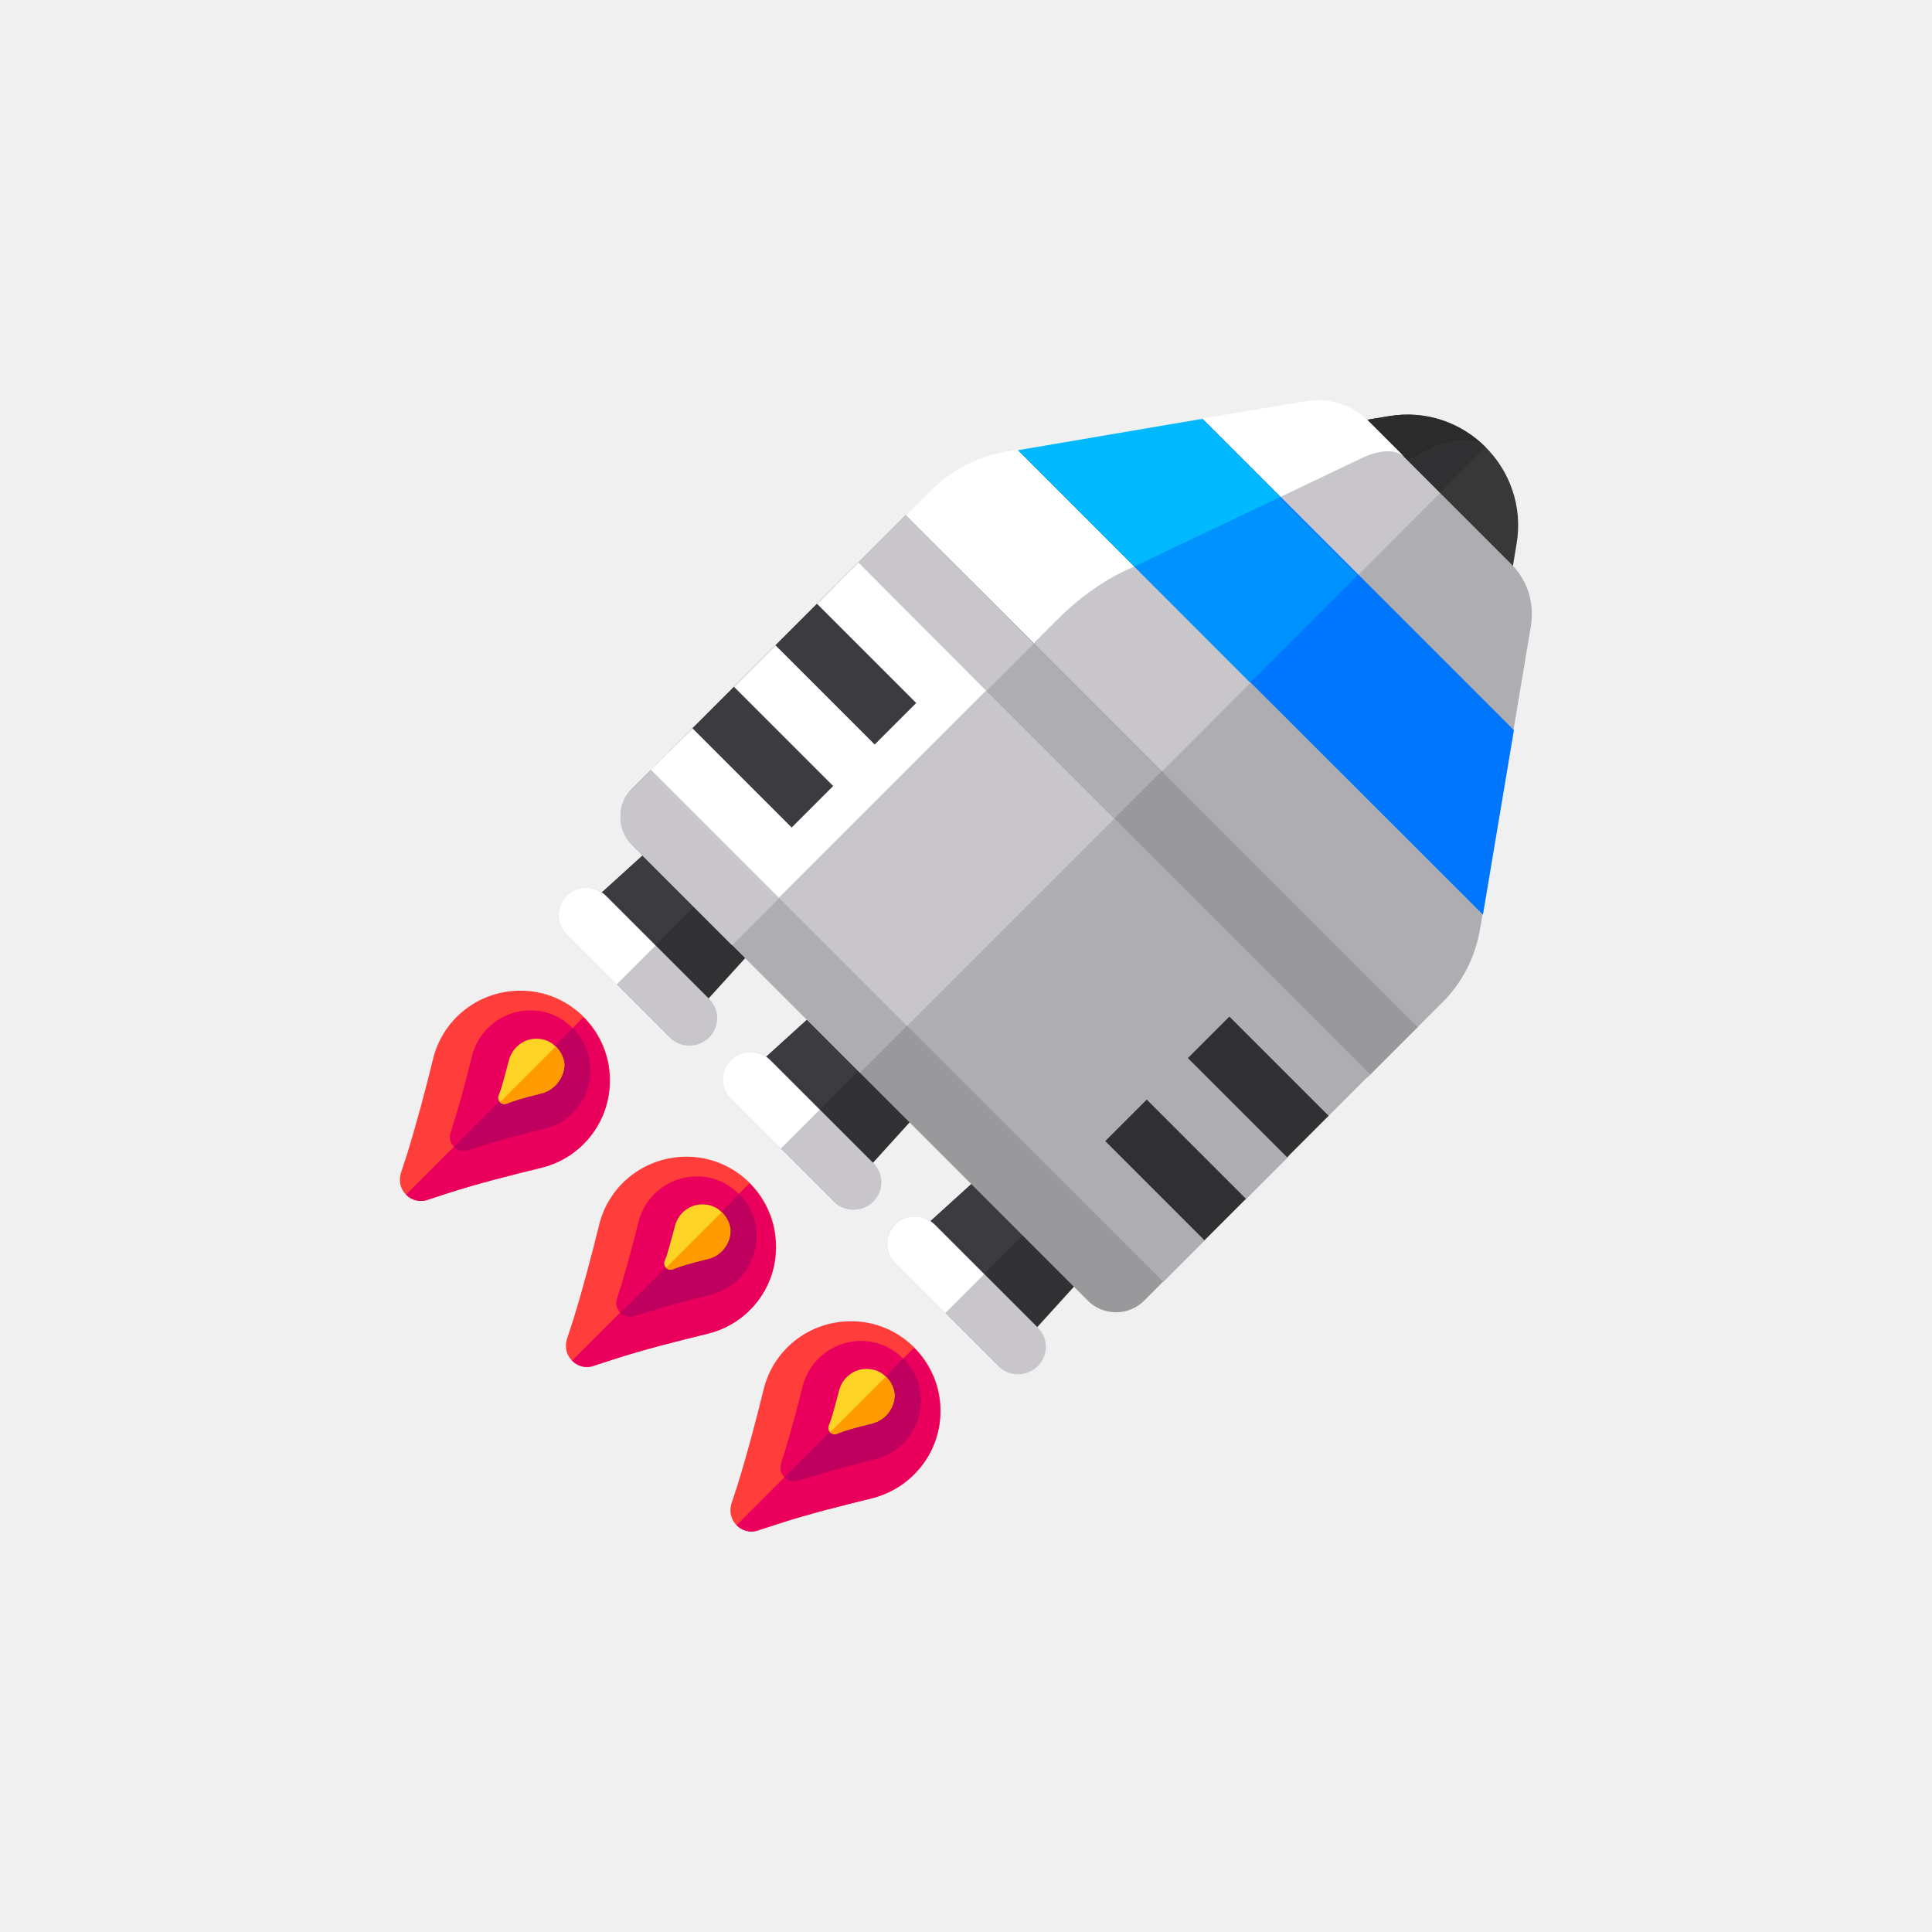
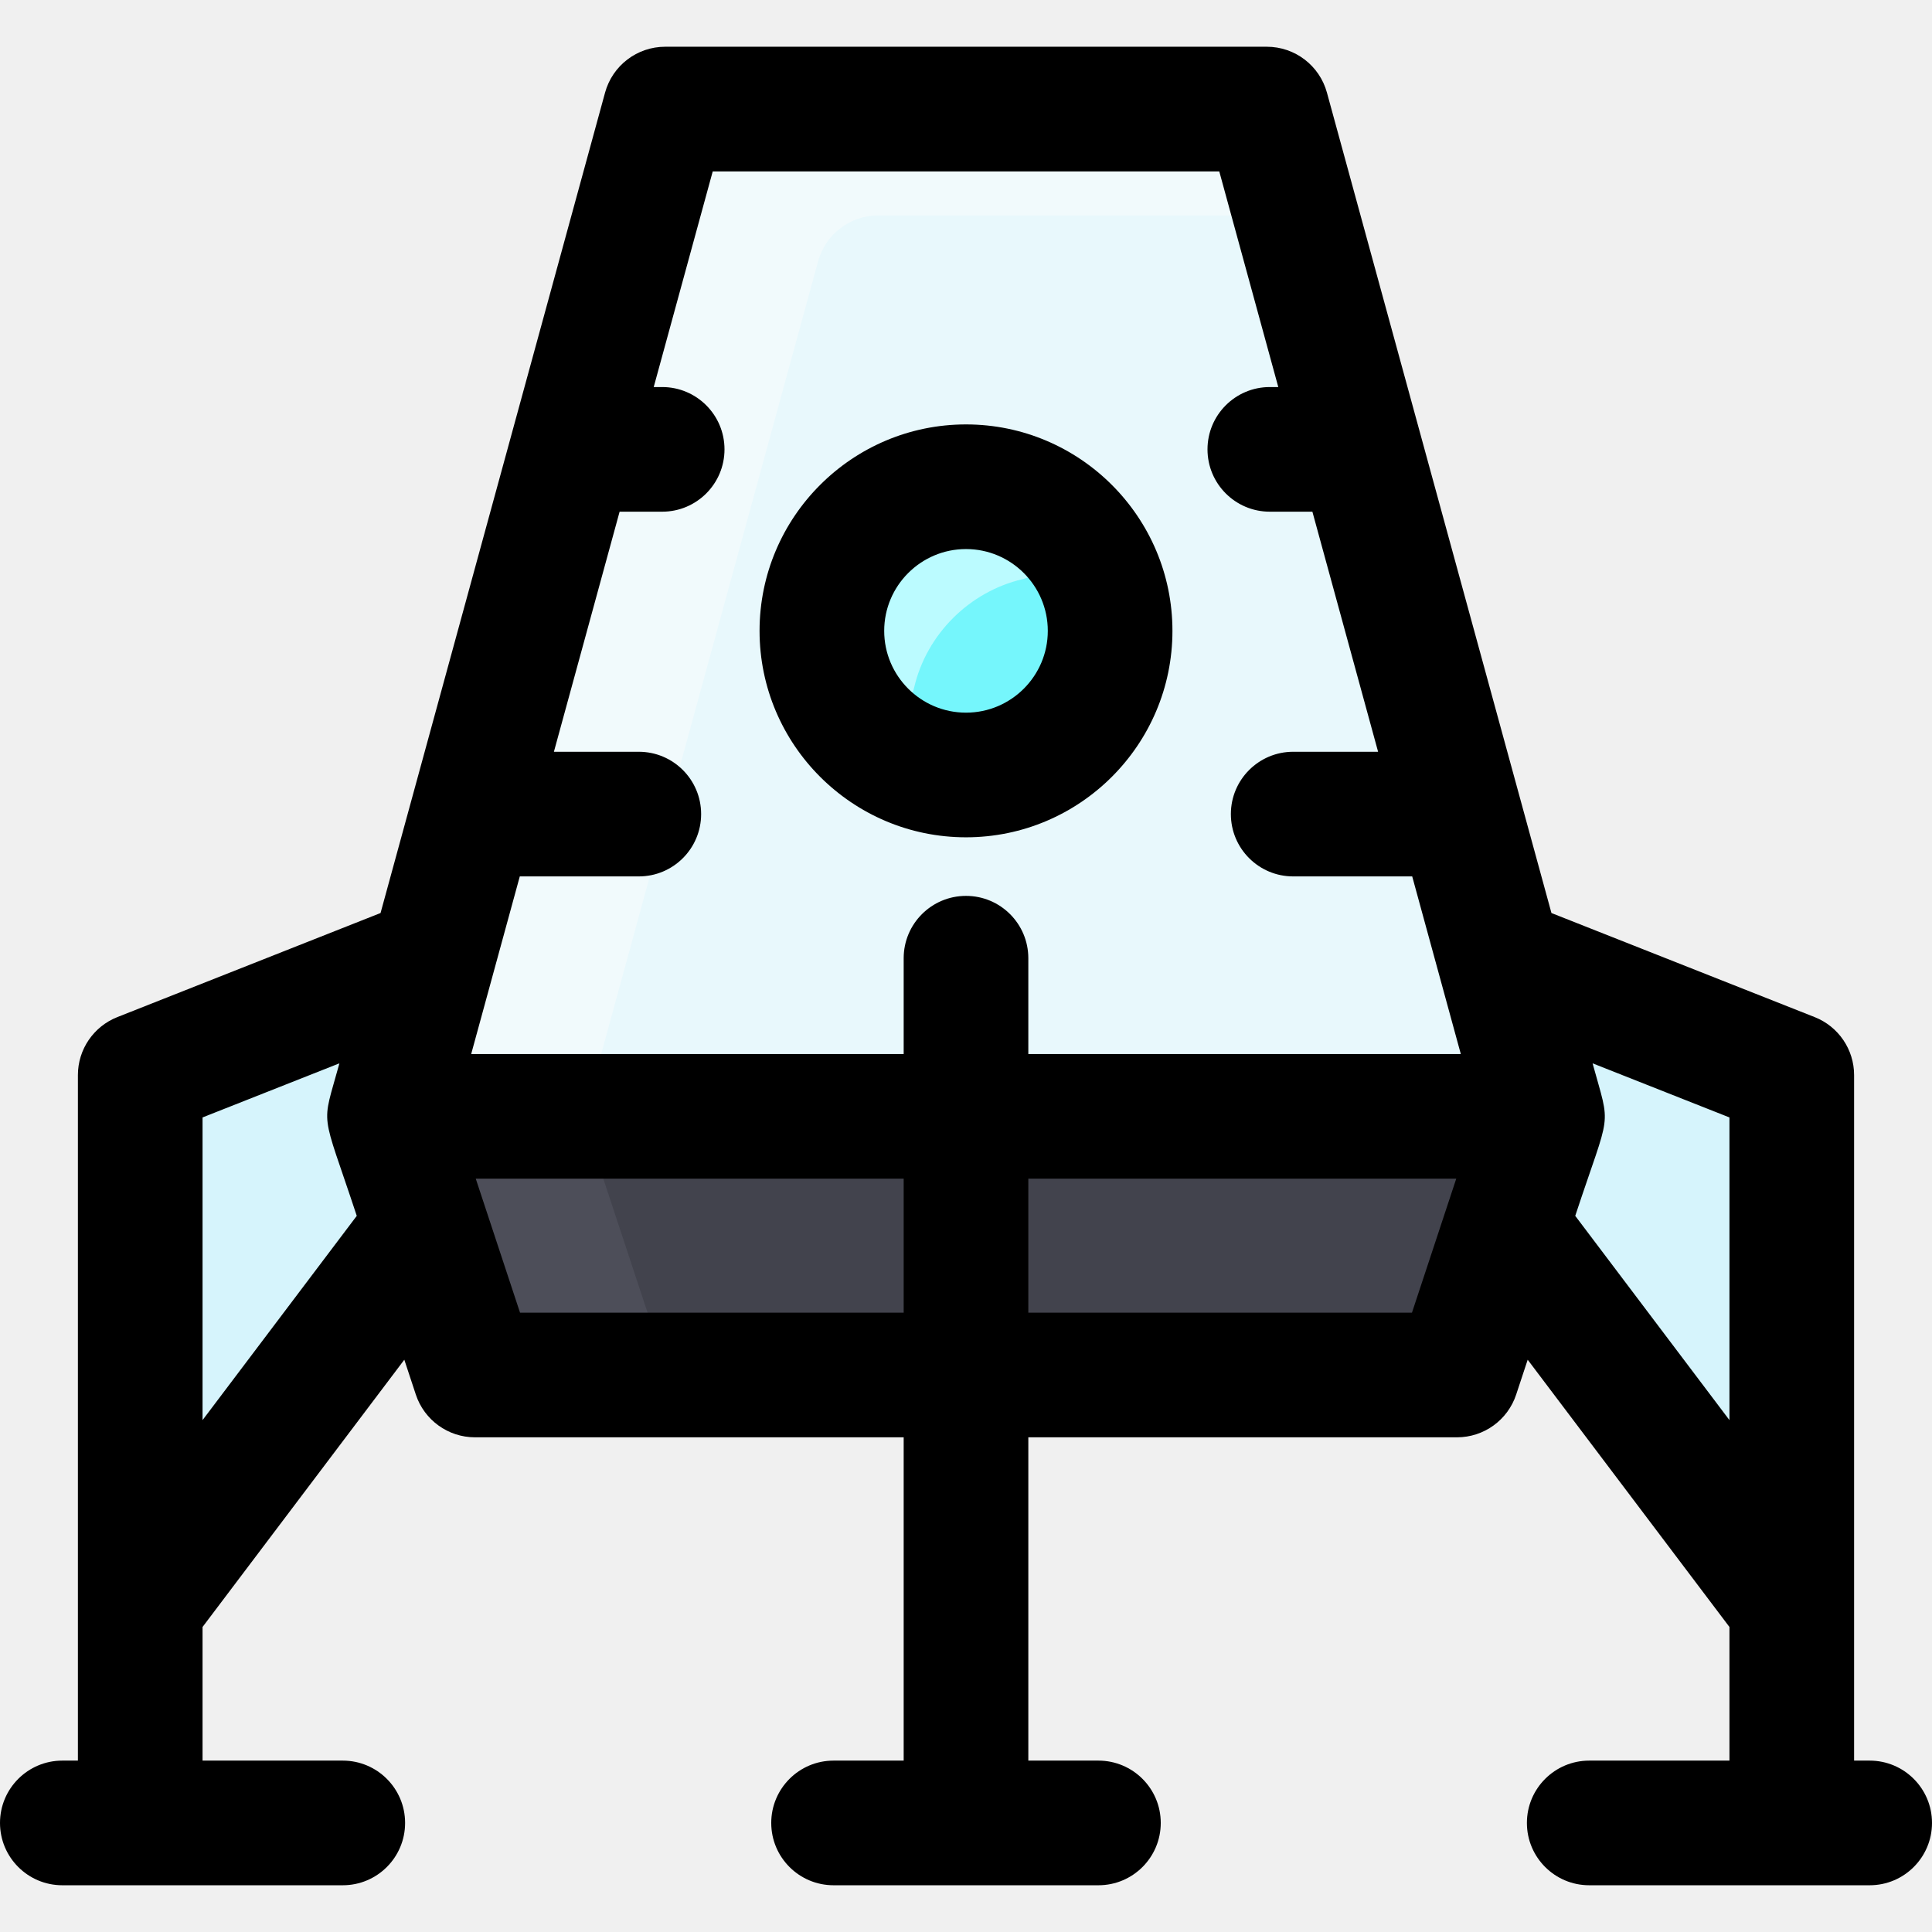
- <svg xmlns="http://www.w3.org/2000/svg" version="1.1" id="Capa_1" x="0px" y="0px" viewBox="0 0 512 512" style="enable-background:new 0 0 512 512;" xml:space="preserve">
-   <style type="text/css">
- 	.st0{fill:#313133;}
- 	.st1{fill:#3C3B40;}
- 	.st2{fill:#C8C6CB;}
- 	.st3{fill:#FFFFFF;}
- 	.st4{fill:#383838;}
- 	.st5{fill:#2B2B2B;}
- 	.st6{fill:#AEADB2;}
- 	.st7{fill:#99989B;}
- 	.st8{fill:#0076FF;}
- 	.st9{fill:#0092FF;}
- 	.st10{fill:#00B9FF;}
- 	.st11{fill:#FF3D3B;}
- 	.st12{fill:#EA005C;}
- 	.st13{fill:#BF005E;}
- 	.st14{fill:#FDD425;}
- 	.st15{fill:#FF9A01;}
- </style>
-   <g>
-     <g>
-       <g>
-         <g>
-           <g>
-             <path class="st0" d="M240.1,329.5l28.8,28.8l27.4-30.2l-26-26L240.1,329.5z" />
-             <path class="st1" d="M240.1,329.5l14.4,14.4l28.8-28.8l-13-13L240.1,329.5z" />
-             <path class="st2" d="M237.3,324.5c-2.9,2.9-2.9,7.5,0,10.3l27.3,27.3c1.4,1.4,3.3,2.1,5.2,2.1c1.9,0,3.7-0.7,5.2-2.1       c2.9-2.9,2.9-7.5,0-10.3l-27.3-27.3c-1.4-1.4-3.3-2.1-5.2-2.1C240.5,322.3,238.6,323,237.3,324.5z" />
-             <path class="st3" d="M237.3,324.5c-2.9,2.9-2.9,7.5,0,10.3l13.2,13.2l10.3-10.3l-13.2-13.2c-1.4-1.4-3.3-2.1-5.2-2.1       S238.6,323,237.3,324.5L237.3,324.5z" />
-           </g>
-           <g>
-             <path class="st0" d="M153,242.4l28.8,28.8l27.4-30.2l-26-26L153,242.4z" />
-             <path class="st1" d="M153,242.4l14.4,14.4l28.8-28.8l-13-13L153,242.4z" />
-             <path class="st2" d="M150.2,237.4c-2.9,2.9-2.9,7.5,0,10.3l27.3,27.3c1.4,1.4,3.3,2.1,5.2,2.1s3.7-0.7,5.2-2.1       c2.9-2.9,2.9-7.5,0-10.3l-27.3-27.3c-1.4-1.4-3.3-2.1-5.2-2.1C153.5,235.2,151.6,235.9,150.2,237.4z" />
-             <path class="st3" d="M150.2,237.4c-2.9,2.9-2.9,7.5,0,10.3l13.2,13.2l10.3-10.3l-13.2-13.2c-1.4-1.4-3.3-2.1-5.2-2.1       C153.5,235.2,151.6,235.9,150.2,237.4z" />
-           </g>
-         </g>
-         <g>
-           <path class="st0" d="M196.6,285.9l28.8,28.8l27.4-30.2l-26-26L196.6,285.9z" />
-           <path class="st1" d="M196.6,285.9l14.4,14.4l28.8-28.8l-13-13L196.6,285.9z" />
-           <path class="st2" d="M193.7,280.9c-2.9,2.9-2.9,7.5,0,10.3l27.3,27.3c1.4,1.4,3.3,2.1,5.2,2.1s3.7-0.7,5.2-2.1      c2.9-2.9,2.9-7.5,0-10.3l-27.3-27.3c-1.4-1.4-3.3-2.1-5.2-2.1C197,278.8,195.2,279.5,193.7,280.9L193.7,280.9z" />
-           <path class="st3" d="M193.7,280.9c-2.9,2.9-2.9,7.5,0,10.3l13.2,13.2l10.3-10.3L204,280.9c-1.4-1.4-3.3-2.1-5.2-2.1      C197,278.8,195.2,279.5,193.7,280.9z" />
-         </g>
-       </g>
-       <g>
-         <path class="st4" d="M352.3,112.9l47,47l2.6-15.7c1.7-10-1.8-19.3-8.2-25.7c-6.4-6.4-15.7-9.9-25.7-8.2L352.3,112.9z" />
-         <path class="st0" d="M352.3,112.9l23.5,23.5l17.9-17.9c-6.4-6.4-15.7-9.9-25.7-8.2L352.3,112.9z" />
-         <path class="st5" d="M352.3,112.9l13,13l12-6.2c7.7-4,13.5-4,16.3-1.1c-6.4-6.4-15.7-9.9-25.7-8.2L352.3,112.9z" />
-         <g>
-           <path class="st6" d="M247.1,150.1l-19.6-1.1l135.7,135.7l19.1-19.1c5.2-5.2,8.7-12,9.9-19.3l0.7-4l8.2-48.9l4.6-27.5      c1-6.1-0.9-12.2-5.3-16.5l-37.9-37.9c-4.3-4.3-10,13.9-16,14.9l-27.5,4.6l-48.9,8.2l-4,0.7C259,141.4,252.3,144.9,247.1,150.1      L247.1,150.1z" />
-           <path class="st2" d="M246.6,130l-19.1,19.1l67.9,67.9l86.2-86.3l-18.9-18.9c-4.3-4.3-10.5-6.3-16.5-5.3l-27.5,10.9l-48.9,8.2      l-4-5.6C258.5,121.2,251.7,124.7,246.6,130z" />
-           <path class="st3" d="M246.6,130l-19.1,19.1l33.9,33.9l19.1-19.1c5.2-5.2,11.2-9.5,16.9-12.3l3.2-1.5l38.7-18.4l21.8-10.4      c4.8-2.2,8.9-2.3,11.1-0.2l-9.5-9.5c-4.3-4.3-10.5-6.3-16.5-5.3l-27.5,4.6l-14,13.2l-34.8-5l-4,0.7      C258.5,121.2,251.7,124.7,246.6,130z" />
-           <path class="st7" d="M240,136.5L167.5,209c-4.1,4.1-4.1,10.8,0,14.9l120.8,120.8c4.1,4.1,10.8,4.1,14.9,0l6.4-6.4l13.5-37      l39.4-15.9l13.2-13.2L240,136.5z" />
-           <path class="st6" d="M240,136.5l-65.8,79.2c-4.1,4.1-10.8,4.1-6.7,8.2l60.4,60.4l79.9-79.9L240,136.5z" />
-           <path class="st2" d="M240,136.5L221.5,155l-11.6,33.3l-32.6,11l-9.8,9.8c-4.1,4.1-4.1,10.8,0,14.9l26.5,26.5l79.9-79.9      L240,136.5z" />
-           <g>
-             <path class="st6" d="M273.5,195.1l-57.8,52.1l92.6,92.5l11-11l2.3-8.2l8.5-2.6l11.4-11.4l1.4-9l9-1.6l11.2-11.2L273.5,195.1z" />
-             <path class="st2" d="M190.7,222.2l54.9-54.9l49.7,49.7l-54.9,54.9L190.7,222.2z" />
-             <path class="st3" d="M227.5,149.1l-11.2,11.2l-2.2,9.4l-8.4,1.2l-11.3,11.3l0.7,9.7l-11.5,1.1l-11.1,11l33.9,33.9l54.9-54.9       L227.5,149.1z" />
-           </g>
-           <g>
-             <g>
-               <path class="st0" d="M314.8,280.4l11-11l26.3,26.3l-11,11L314.8,280.4z" />
-               <path class="st0" d="M292.9,302.4l11-11l26.3,26.3l-11,11L292.9,302.4z" />
-             </g>
-             <g>
-               <path class="st1" d="M205.5,171l11-11l26.3,26.3l-11,11L205.5,171z" />
-               <path class="st1" d="M183.5,193l11-11l26.3,26.3l-11,11L183.5,193z" />
-             </g>
-           </g>
-         </g>
-         <path class="st8" d="M269.8,119.3L393,242.4l8.2-48.9l-82.5-82.5L303.7,128L269.8,119.3z" />
-         <path class="st9" d="M269.8,119.3l61.5,61.6l28.5-28.5l-41.2-41.2l-10.8,14.6L269.8,119.3z" />
-         <path class="st10" d="M269.8,119.3l30.8,30.8l38.7-18.4L318.6,111L269.8,119.3z" />
-       </g>
-     </g>
-     <g>
-       <g>
-         <path class="st11" d="M143.7,309.4c-8.5,2.1-17,4.2-25.3,6.9l-5.2,1.7c-2.1,0.7-4.2,0-5.6-1.4s-2-3.4-1.4-5.6l1.7-5.2     c2.6-8.4,4.8-16.8,6.9-25.3c2.7-10.9,12.9-18.7,24.8-17.9c5.9,0.4,11.2,3,15.1,6.9c3.9,3.9,6.5,9.2,6.9,15.1     C162.4,296.5,154.5,306.7,143.7,309.4L143.7,309.4z" />
-         <path class="st12" d="M143.7,309.4c-8.5,2.1-17,4.2-25.3,6.9l-5.2,1.7c-2.1,0.7-4.2,0-5.6-1.4l47-47c3.9,3.9,6.5,9.2,6.9,15.1     C162.4,296.5,154.5,306.7,143.7,309.4z" />
-         <path class="st12" d="M144.4,299.1c-5.7,1.4-11.4,2.9-16.9,4.6l-3.5,1.1c-1.4,0.4-2.8,0-3.7-0.9c-0.9-0.9-1.4-2.3-0.9-3.7     l1.1-3.5c1.7-5.6,3.2-11.2,4.6-16.9c1.8-7.2,8.6-12.5,16.5-12c3.9,0.2,7.5,2,10.1,4.6c2.6,2.6,4.4,6.2,4.6,10.1     C157,290.5,151.7,297.3,144.4,299.1L144.4,299.1z" />
-         <path class="st13" d="M144.4,299.1c-5.7,1.4-11.4,2.9-16.9,4.6l-3.5,1.1c-1.4,0.4-2.8,0-3.7-0.9l31.5-31.5     c2.6,2.6,4.4,6.2,4.6,10.1C157,290.5,151.7,297.3,144.4,299.1z" />
-         <path class="st14" d="M143.7,289.7c-2.7,0.7-5.3,1.3-7.9,2.2l-1.6,0.6c-0.7,0.2-1.3,0-1.7-0.4c-0.4-0.4-0.6-1.1-0.4-1.7l0.6-1.6     c0.8-2.6,1.5-5.3,2.2-7.9c0.9-3.4,4.1-5.9,7.8-5.6c1.9,0.1,3.5,0.9,4.7,2.2c1.2,1.2,2.1,2.9,2.2,4.7     C149.5,285.6,147,288.8,143.7,289.7L143.7,289.7z" />
-         <path class="st15" d="M143.7,289.7c-2.7,0.7-5.3,1.3-7.9,2.2l-1.6,0.6c-0.7,0.2-1.3,0-1.7-0.4l14.8-14.8c1.2,1.2,2.1,2.9,2.2,4.7     C149.5,285.6,147,288.8,143.7,289.7L143.7,289.7z" />
-       </g>
-     </g>
-     <g>
-       <g>
-         <path class="st11" d="M187.7,353.4c-8.5,2.1-17,4.2-25.3,6.9l-5.2,1.7c-2.1,0.7-4.2,0-5.6-1.4s-2-3.4-1.4-5.6l1.7-5.2     c2.6-8.4,4.8-16.8,6.9-25.3c2.7-10.9,12.9-18.7,24.8-17.9c5.9,0.4,11.2,3,15.1,6.9c3.9,3.9,6.5,9.2,6.9,15.1     C206.5,340.5,198.6,350.7,187.7,353.4L187.7,353.4z" />
-         <path class="st12" d="M187.7,353.4c-8.5,2.1-17,4.2-25.3,6.9l-5.2,1.7c-2.1,0.7-4.2,0-5.6-1.4l47-47c3.9,3.9,6.5,9.2,6.9,15.1     C206.5,340.5,198.6,350.7,187.7,353.4L187.7,353.4z" />
-         <path class="st12" d="M188.5,343.1c-5.7,1.4-11.4,2.9-16.9,4.6l-3.5,1.1c-1.4,0.4-2.8,0-3.7-0.9c-0.9-0.9-1.4-2.3-0.9-3.7     l1.1-3.5c1.7-5.6,3.2-11.2,4.6-16.9c1.8-7.2,8.6-12.5,16.5-12c3.9,0.2,7.5,2,10.1,4.6c2.6,2.6,4.4,6.2,4.6,10.1     C201,334.5,195.7,341.3,188.5,343.1z" />
-         <path class="st13" d="M188.5,343.1c-5.7,1.4-11.4,2.9-16.9,4.6l-3.5,1.1c-1.4,0.4-2.8,0-3.7-0.9l31.5-31.5     c2.6,2.6,4.4,6.2,4.6,10.1C201,334.5,195.7,341.3,188.5,343.1z" />
-         <path class="st14" d="M187.7,333.6c-2.7,0.7-5.3,1.3-7.9,2.2l-1.6,0.6c-0.7,0.2-1.3,0-1.7-0.4c-0.4-0.4-0.6-1.1-0.4-1.7l0.6-1.6     c0.8-2.6,1.5-5.3,2.2-7.9c0.9-3.4,4.1-5.9,7.8-5.6c1.9,0.1,3.5,0.9,4.7,2.2c1.2,1.2,2.1,2.9,2.2,4.7     C193.6,329.6,191.1,332.8,187.7,333.6L187.7,333.6z" />
-         <path class="st15" d="M187.7,333.6c-2.7,0.7-5.3,1.3-7.9,2.2l-1.6,0.6c-0.7,0.2-1.3,0-1.7-0.4l14.8-14.8c1.2,1.2,2.1,2.9,2.2,4.7     C193.6,329.6,191.1,332.8,187.7,333.6L187.7,333.6z" />
-       </g>
-     </g>
-     <g>
-       <g>
-         <path class="st11" d="M231.3,397c-8.5,2.1-17,4.2-25.3,6.9l-5.2,1.7c-2.1,0.7-4.2,0-5.6-1.4s-2-3.4-1.4-5.6l1.7-5.2     c2.6-8.4,4.8-16.8,6.9-25.3c2.7-10.9,12.9-18.7,24.8-17.9c5.9,0.4,11.2,3,15.1,6.9c3.9,3.9,6.5,9.2,6.9,15.1     C250,384.1,242.1,394.2,231.3,397z" />
-         <path class="st12" d="M231.3,397c-8.5,2.1-17,4.2-25.3,6.9l-5.2,1.7c-2.1,0.7-4.2,0-5.6-1.4l47-47c3.9,3.9,6.5,9.2,6.9,15.1     C250,384.1,242.1,394.2,231.3,397L231.3,397z" />
-         <path class="st12" d="M232,386.7c-5.7,1.4-11.4,2.9-16.9,4.6l-3.5,1.1c-1.4,0.4-2.8,0-3.7-0.9c-0.9-0.9-1.4-2.3-0.9-3.7l1.1-3.5     c1.7-5.6,3.2-11.2,4.6-16.9c1.8-7.2,8.6-12.5,16.5-12c3.9,0.2,7.5,2,10.1,4.6c2.6,2.6,4.4,6.2,4.6,10.1     C244.5,378.1,239.3,384.9,232,386.7z" />
-         <path class="st13" d="M232,386.7c-5.7,1.4-11.4,2.9-16.9,4.6l-3.5,1.1c-1.4,0.4-2.8,0-3.7-0.9l31.5-31.5     c2.6,2.6,4.4,6.2,4.6,10.1C244.5,378.1,239.3,384.9,232,386.7z" />
-         <path class="st14" d="M231.2,377.2c-2.7,0.7-5.3,1.3-7.9,2.2l-1.6,0.6c-0.7,0.2-1.3,0-1.7-0.4c-0.4-0.4-0.6-1.1-0.4-1.7l0.6-1.6     c0.8-2.6,1.5-5.3,2.2-7.9c0.9-3.4,4.1-5.9,7.8-5.6c1.9,0.1,3.5,0.9,4.7,2.2c1.2,1.2,2.1,2.9,2.2,4.7     C237.1,373.1,234.7,376.3,231.2,377.2L231.2,377.2z" />
-         <path class="st15" d="M231.2,377.2c-2.7,0.7-5.3,1.3-7.9,2.2l-1.6,0.6c-0.7,0.2-1.3,0-1.7-0.4l14.8-14.8c1.2,1.2,2.1,2.9,2.2,4.7     C237.1,373.1,234.7,376.3,231.2,377.2L231.2,377.2z" />
-       </g>
-     </g>
-   </g>
+ <svg xmlns="http://www.w3.org/2000/svg" id="Layer_1" enable-background="new 0 0 496 496" height="512" viewBox="0 0 496 496" width="512">
+   <path d="m460 276v136.33l-73.41-97.24-8.9 26.93c-2.17 6.55-8.29 10.98-15.19 10.98h-229c-6.9 0-13.02-4.43-15.19-10.98l-8.9-26.93-73.41 97.24v-136.33l75.02-29.66c.998-3.646 31.371-114.638 56.53-206.56 1.9-6.96 8.22-11.78 15.43-11.78h130.04c7.21 0 13.53 4.82 15.43 11.78 6.084 22.227 24.532 89.633 56.53 206.56z" fill="#e8f8fc" />
+   <path d="m460 276v136.33l-73.41-97.24 9.41-28.49-11.02-40.26z" fill="#d6f4fc" />
+   <path d="m111.02 246.34-11.02 40.26 9.41 28.49-73.41 97.24v-136.33z" fill="#d6f4fc" />
+   <path d="m100 286.6c11.394 34.496 7.181 21.745 18.311 55.421 2.166 6.553 8.29 10.979 15.192 10.979h228.994c6.902 0 13.026-4.426 15.192-10.979 11.196-33.873 7.003-21.184 18.311-55.421-12.999 0-283.025 0-296 0z" fill="#42434d" />
+   <path d="m328.45 39.78c2.14 7.819-3.745 15.53-11.851 15.53h-91.139c-7.21 0-13.53 4.82-15.43 11.77-5.493 20.071-56.581 206.755-60.07 219.52h-49.96c11.672-42.64 48.582-177.518 67.55-246.82 1.9-6.96 8.22-11.78 15.43-11.78h130.04c7.21 0 13.53 4.82 15.43 11.78z" fill="#f1fafc" />
+   <circle cx="248" cy="161.96" fill="#75f6fc" r="37" />
+   <path d="m262.504 148.689c-13.611 3.2-24.617 14.111-27.809 27.789-2.223 9.525-15.111 11.122-19.596 2.43-16.396-31.774 17.979-66.324 49.865-49.835 8.718 4.508 7.094 17.37-2.46 19.616z" fill="#bbfbff" />
+   <path d="m160.528 353.25h-27.028c-6.9 0-13.02-4.43-15.19-10.98-11.06-33.465-7.096-21.469-18.31-55.42h49.68c11.333 34.311 7.208 21.827 18.31 55.42 1.962 5.922-2.2 10.98-7.462 10.98z" fill="#4d4e59" />
+   <path d="m248 214.96c29.225 0 53-23.776 53-53s-23.775-53-53-53-53 23.776-53 53 23.775 53 53 53zm0-74c11.579 0 21 9.42 21 21s-9.421 21-21 21-21-9.42-21-21 9.421-21 21-21zm232 311.04h-4v-176c0-6.566-4.011-12.465-10.117-14.879l-67.58-26.721c-2.587-9.454-55.508-202.833-57.64-210.623-1.903-6.955-8.223-11.777-15.433-11.777h-154.46c-7.21 0-13.529 4.822-15.433 11.777-2.1 7.673-55.074 201.249-57.64 210.623l-67.58 26.721c-6.106 2.414-10.117 8.313-10.117 14.879v176h-4c-8.837 0-16 7.164-16 16s7.163 16 16 16h72c8.837 0 16-7.164 16-16s-7.163-16-16-16h-36v-34.305l51.799-68.612 2.954 8.938c2.165 6.553 8.289 10.979 15.191 10.979h110.056v83h-18c-8.837 0-16 7.164-16 16s7.163 16 16 16h68c8.837 0 16-7.164 16-16s-7.163-16-16-16h-18v-83h110.056c6.902 0 13.026-4.426 15.191-10.979l2.954-8.938 51.799 68.612v34.305h-36c-8.837 0-16 7.164-16 16s7.163 16 16 16h72c8.837 0 16-7.164 16-16s-7.163-16-16-16zm-297.021-408h130.041l15.152 55.366h-2.172c-8.837 0-16 7.164-16 16s7.163 16 16 16h10.929l16.867 61.634h-21.796c-8.837 0-16 7.164-16 16s7.163 16 16 16h30.554l12.479 45.602h-111.033v-24.602c0-8.836-7.163-16-16-16s-16 7.164-16 16v24.602h-111.033l12.479-45.602h30.554c8.837 0 16-7.164 16-16s-7.163-16-16-16h-21.796l16.867-61.634h10.929c8.837 0 16-7.164 16-16s-7.163-16-16-16h-2.172zm-130.979 320.585v-77.706l35.138-13.893c-4.653 17.003-4.874 10.939 4.453 39.158zm81.508-27.585c-4.198-12.704-9.432-28.541-11.368-34.398h109.86v34.398zm130.492 0v-34.398h109.86c-1.94 5.869-7.178 21.718-11.368 34.398zm140.409-24.856c9.234-27.94 9.181-21.881 4.453-39.158l35.138 13.893v77.706z" />
</svg>
